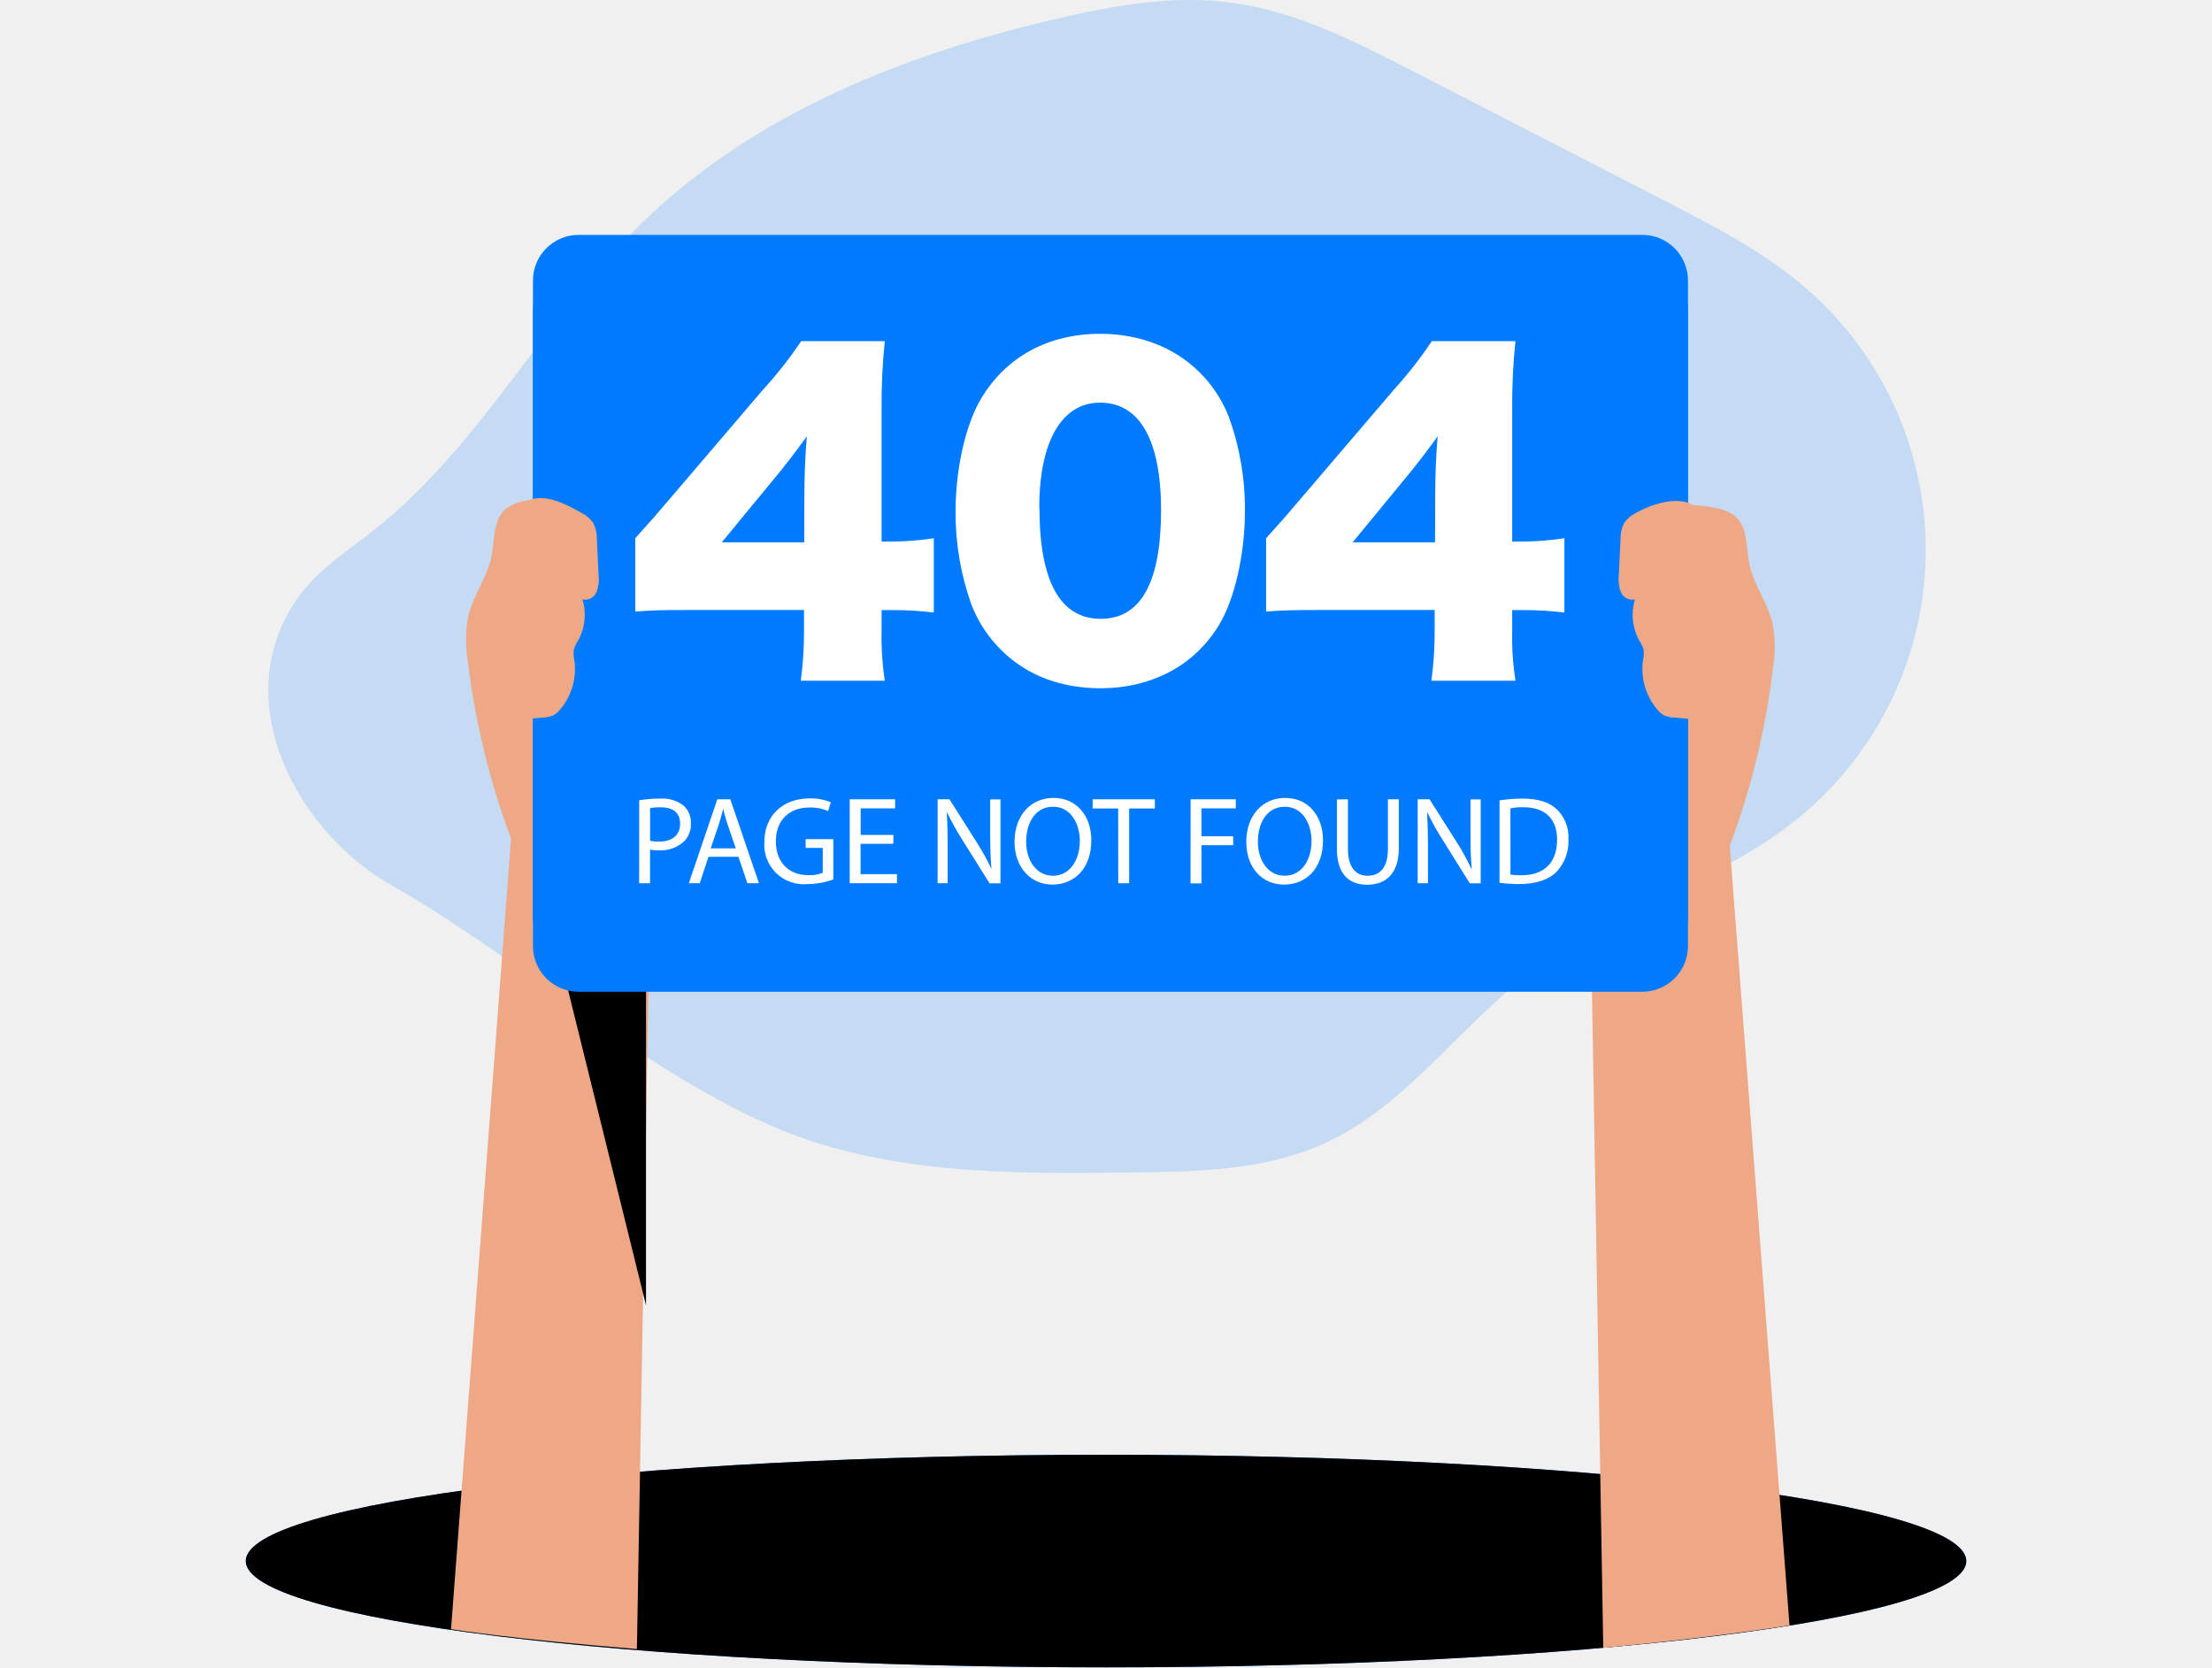
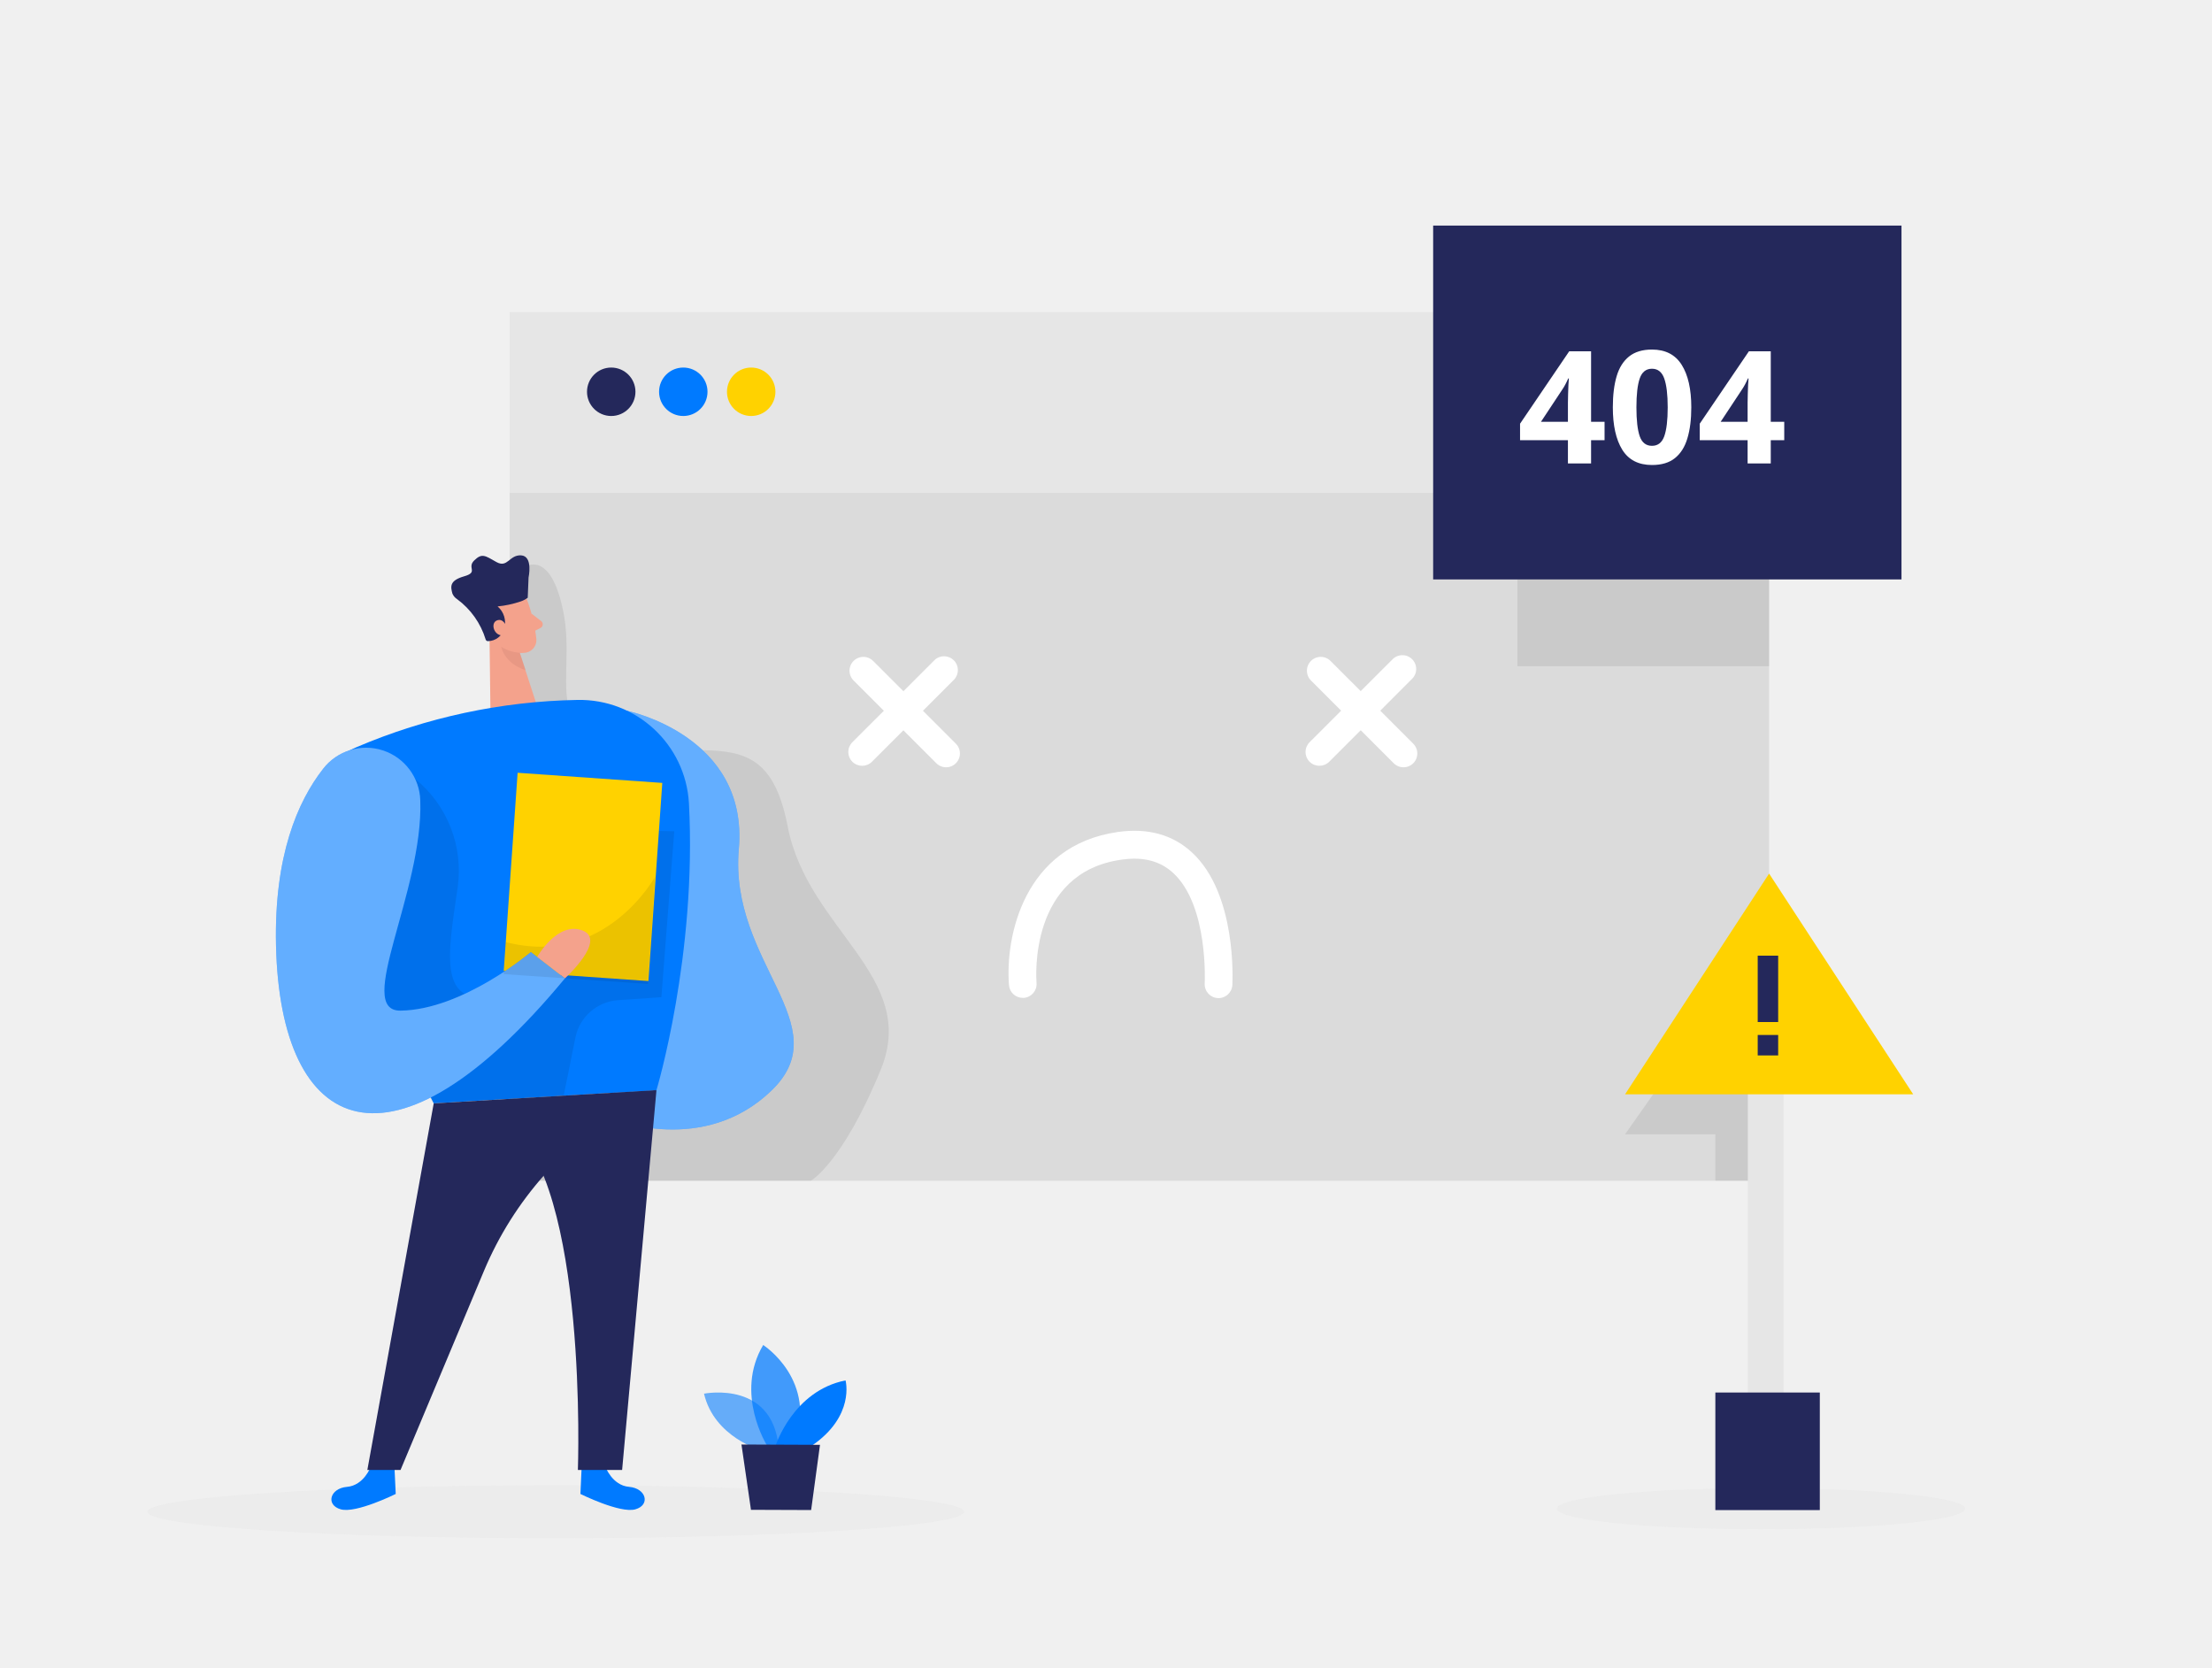
- <svg xmlns="http://www.w3.org/2000/svg" id="Layer_1" data-name="Layer 1" viewBox="0 0 315.35 305.59" width="406" height="306" className="illustration styles_illustrationTablet__1DWOa">
-   <defs>
-     <linearGradient id="linear-gradient" x1="156.72" y1="259" x2="159.63" y2="341.54" gradientUnits="userSpaceOnUse">
-       <stop offset="0" stopOpacity="0" />
-       <stop offset="0.95" />
-     </linearGradient>
-     <linearGradient id="linear-gradient-2" x1="67.7" y1="231.63" x2="64.79" y2="116.55" gradientUnits="userSpaceOnUse">
-       <stop offset="0" stopOpacity="0" />
-       <stop offset="0.99" />
-     </linearGradient>
-     <linearGradient id="linear-gradient-3" x1="256" y1="215.77" x2="254.06" y2="143.58" xlinkHref="#linear-gradient" />
-     <linearGradient id="linear-gradient-4" x1="154.93" y1="238.45" x2="159.46" y2="81.77" xlinkHref="#linear-gradient-2" />
-   </defs>
-   <path d="M154.3,205.44c20.68,9.09,44.07,8.95,66.66,8.65,11.85-.15,24.11-.39,34.9-5.3,15-6.83,24.74-21.49,37.9-31.41,15.11-11.41,34.45-16.33,49.1-28.32a63.39,63.39,0,0,0,1.63-96.76c-7.75-6.78-17-11.57-26.17-16.28l-46.05-23.7c-10.79-5.55-21.86-11.19-33.9-12.7C228.21-1.65,217.93.11,208,2.38,179.7,8.78,151.62,19.81,130.86,40,113,57.4,101.34,80.77,81.8,96.26c-5,3.95-10.54,7.44-14.18,12.66-13.1,18.81.17,42.84,17.19,52.48C108.38,174.74,129.59,194.59,154.3,205.44Z" transform="translate(-58.19 0.8)" fill="#007aff" opacity="0.18" style="isolation: isolate;" />
-   <ellipse cx="157.68" cy="286.11" rx="157.68" ry="19.48" fill="#007aff" />
-   <ellipse cx="157.68" cy="286.11" rx="157.68" ry="19.48" fill="url(#linear-gradient)" />
-   <path d="M129.49,95A26.4,26.4,0,0,0,109.31,91a7.65,7.65,0,0,0-3.48,1.49c-2.37,2-2,5.72-2.63,8.78-.77,3.77-3.3,7-4.21,10.72a24.15,24.15,0,0,0-.09,8.48,139.76,139.76,0,0,0,7.91,32.42l-11,144.91s11.25,1.82,34.07,3.64l2.42-138Z" transform="translate(-58.19 0.8)" fill="#eea886" />
-   <polygon points="58.79 180.31 73.36 239.23 73.36 154.25 66.88 134.99 58.79 180.31" fill="url(#linear-gradient-2)" />
-   <path d="M307.51,96.24a26.42,26.42,0,0,1,20.18-3.92,7.8,7.8,0,0,1,3.49,1.49c2.36,2,2,5.72,2.62,8.79.78,3.77,3.31,7,4.22,10.72a23.86,23.86,0,0,1,.08,8.47,139.12,139.12,0,0,1-7.9,32.42L341.15,297.1s-12.25,2.06-34.14,4.13l-2.35-136.48Z" transform="translate(-58.19 0.8)" fill="#eea886" />
-   <polygon points="263.7 176.1 258.53 202.65 247.52 226.6 246.55 174.48 263.7 176.1" fill="url(#linear-gradient-3)" />
-   <rect x="52.64" y="48.4" width="211.71" height="133.37" rx="8.37" fill="#007aff" />
-   <rect x="52.64" y="48.4" width="211.71" height="133.37" rx="8.37" fill="url(#linear-gradient-4)" />
-   <rect x="52.64" y="43.05" width="211.71" height="133.37" rx="8.37" fill="#007aff" />
-   <path d="M129.58,97.85c3.37-3.74,3.37-3.74,7.18-8.22l16.23-19a75.55,75.55,0,0,0,7-8.9h15.33a109.89,109.89,0,0,0-.59,12.41V98.45h2.17a52,52,0,0,0,7.4-.6v13.62a59.12,59.12,0,0,0-7.33-.45h-2.24v3.74a53.39,53.39,0,0,0,.59,9.2h-15.4a66.1,66.1,0,0,0,.59-9.35V111H139.31c-4.87,0-7,.07-9.73.29Zm31-7.92c0-3.37.15-7.48.45-10.77-1.5,2.09-2.62,3.59-4.64,6.13L145.44,98.6h15.11Z" transform="translate(-58.19 0.8)" fill="#fff" />
-   <path d="M196.67,118.35a23.66,23.66,0,0,1-5.46-8.3,49.74,49.74,0,0,1-2.92-17.13c0-7.86,1.87-16,4.72-20.72,4.56-7.63,12.34-11.82,21.76-11.82,7.26,0,13.62,2.47,18.18,7a23.53,23.53,0,0,1,5.46,8.3,49.62,49.62,0,0,1,2.92,17.2c0,7.86-1.87,16.09-4.71,20.8-4.49,7.48-12.35,11.67-21.85,11.67C207.44,125.31,201.24,122.91,196.67,118.35Zm7-26c0,13.39,3.81,20.27,11.22,20.27s11.07-6.73,11.07-20C225.92,79.75,222,73,214.77,73,207.74,73,203.63,80.13,203.63,92.32Z" transform="translate(-58.19 0.8)" fill="#fff" />
-   <path d="M245.21,97.85c3.37-3.74,3.37-3.74,7.18-8.22l16.24-19a75.28,75.28,0,0,0,6.95-8.9h15.34a107.51,107.51,0,0,0-.6,12.41V98.45h2.17a52,52,0,0,0,7.4-.6v13.62a59.12,59.12,0,0,0-7.33-.45h-2.24v3.74a52.27,52.27,0,0,0,.6,9.2H275.51a65.93,65.93,0,0,0,.6-9.35V111H254.94c-4.86,0-7,.07-9.73.29Zm31-7.92c0-3.37.15-7.48.45-10.77-1.5,2.09-2.62,3.59-4.64,6.13L261.07,98.6h15.11Z" transform="translate(-58.19 0.8)" fill="#fff" />
-   <path d="M130.3,145.87a22.9,22.9,0,0,1,3.81-.3,6.33,6.33,0,0,1,4.32,1.28,4.16,4.16,0,0,1,1.35,3.22,4.51,4.51,0,0,1-1.19,3.29,6.37,6.37,0,0,1-4.71,1.69,6.44,6.44,0,0,1-1.59-.14v6.17h-2Zm2,7.42a6.35,6.35,0,0,0,1.64.16c2.4,0,3.86-1.16,3.86-3.29s-1.44-3-3.63-3a8.36,8.36,0,0,0-1.87.16Z" transform="translate(-58.19 0.8)" fill="#fff" />
-   <path d="M143,156.24l-1.6,4.84h-2l5.22-15.39H147l5.25,15.39h-2.12l-1.64-4.84Zm5-1.55-1.51-4.43c-.34-1-.57-1.92-.8-2.81h0c-.22.91-.48,1.85-.77,2.78l-1.51,4.46Z" transform="translate(-58.19 0.8)" fill="#fff" />
-   <path d="M165.88,160.39a14.31,14.31,0,0,1-4.73.85,7.23,7.23,0,0,1-7.9-7.77c0-4.59,3.17-7.94,8.33-7.94a9.48,9.48,0,0,1,3.84.71l-.48,1.62a7.9,7.9,0,0,0-3.4-.66c-3.75,0-6.19,2.33-6.19,6.18s2.35,6.22,5.94,6.22a6.44,6.44,0,0,0,2.65-.42V154.6h-3.13V153h5.07Z" transform="translate(-58.19 0.8)" fill="#fff" />
-   <path d="M176.88,153.86h-6v5.55h6.67v1.67h-8.66V145.69h8.32v1.67H170.9v4.86h6Z" transform="translate(-58.19 0.8)" fill="#fff" />
-   <path d="M185,161.08V145.69h2.17l4.93,7.78a45.68,45.68,0,0,1,2.77,5l0,0c-.18-2-.23-3.92-.23-6.32v-6.44h1.88v15.39h-2l-4.89-7.81a49.59,49.59,0,0,1-2.88-5.14l-.07,0c.12,1.95.16,3.8.16,6.35v6.58Z" transform="translate(-58.19 0.8)" fill="#fff" />
-   <path d="M213.17,153.22c0,5.3-3.22,8.11-7.15,8.11s-6.92-3.15-6.92-7.81c0-4.89,3-8.08,7.15-8.08S213.17,148.66,213.17,153.22Zm-11.94.25c0,3.29,1.78,6.24,4.91,6.24s4.93-2.9,4.93-6.4c0-3.05-1.6-6.25-4.91-6.25S201.23,150.1,201.23,153.47Z" transform="translate(-58.19 0.8)" fill="#fff" />
-   <path d="M218.1,147.38h-4.68v-1.69h11.4v1.69h-4.71v13.7h-2Z" transform="translate(-58.19 0.8)" fill="#fff" />
-   <path d="M231.37,145.69h8.29v1.67h-6.3v5.11h5.82v1.64h-5.82v7h-2Z" transform="translate(-58.19 0.8)" fill="#fff" />
-   <path d="M255.64,153.22c0,5.3-3.22,8.11-7.14,8.11-4.07,0-6.92-3.15-6.92-7.81,0-4.89,3-8.08,7.14-8.08S255.64,148.66,255.64,153.22Zm-11.94.25c0,3.29,1.78,6.24,4.91,6.24s4.93-2.9,4.93-6.4c0-3.05-1.6-6.25-4.91-6.25S243.7,150.1,243.7,153.47Z" transform="translate(-58.19 0.8)" fill="#fff" />
-   <path d="M260.21,145.69v9.11c0,3.45,1.53,4.91,3.59,4.91,2.28,0,3.74-1.51,3.74-4.91v-9.11h2v9c0,4.73-2.49,6.67-5.82,6.67-3.15,0-5.53-1.8-5.53-6.58v-9.06Z" transform="translate(-58.19 0.8)" fill="#fff" />
-   <path d="M273,161.08V145.69h2.17l4.93,7.78a43.88,43.88,0,0,1,2.76,5l.05,0c-.18-2-.23-3.92-.23-6.32v-6.44h1.87v15.39h-2l-4.88-7.81a47.8,47.8,0,0,1-2.88-5.14l-.07,0c.11,1.95.16,3.8.16,6.35v6.58Z" transform="translate(-58.19 0.8)" fill="#fff" />
-   <path d="M288,145.89a28.85,28.85,0,0,1,4.23-.32c2.85,0,4.89.67,6.23,1.92a7.1,7.1,0,0,1,2.17,5.53,8.12,8.12,0,0,1-2.21,6c-1.44,1.44-3.82,2.22-6.81,2.22A30.75,30.75,0,0,1,288,161Zm2,13.61a11.5,11.5,0,0,0,2,.12c4.25,0,6.55-2.38,6.55-6.53,0-3.63-2-5.94-6.23-5.94a10.79,10.79,0,0,0-2.33.21Z" transform="translate(-58.19 0.8)" fill="#fff" />
-   <path d="M119.8,93.25a5.48,5.48,0,0,1,2.12,1.87,6.69,6.69,0,0,1,.63,3l.3,6.45a6.53,6.53,0,0,1-.37,3.14,2.27,2.27,0,0,1-2.58,1.36,9.69,9.69,0,0,1-.83,7.59,6.06,6.06,0,0,0-.75,1.56,5.79,5.79,0,0,0,.1,2,11.49,11.49,0,0,1-2.67,9.09,4.07,4.07,0,0,1-1.18,1,5,5,0,0,1-1.88.4l-2.94.25a1,1,0,0,1-1.31-.89,65.62,65.62,0,0,1-3-21.91,63,63,0,0,1,1.34-11.12c.47-2.14,1.39-5.4,3.68-6.27C113.42,89.73,117.24,91.78,119.8,93.25Z" transform="translate(-58.19 0.8)" fill="#eea886" />
-   <path d="M312.92,93.25a5.48,5.48,0,0,0-2.12,1.87,6.69,6.69,0,0,0-.63,3l-.3,6.45a6.53,6.53,0,0,0,.37,3.14,2.27,2.27,0,0,0,2.58,1.36,9.73,9.73,0,0,0,.82,7.59,5.78,5.78,0,0,1,.76,1.56,5.57,5.57,0,0,1-.11,2,11.54,11.54,0,0,0,2.68,9.09,4.07,4.07,0,0,0,1.18,1,5,5,0,0,0,1.88.4L323,131a1,1,0,0,0,1.31-.89,65.62,65.62,0,0,0,3-21.91,62.11,62.11,0,0,0-1.35-11.12c-.46-2.14-1-4.82-3.27-5.69C319.7,90.3,315.48,91.78,312.92,93.25Z" transform="translate(-58.19 0.8)" fill="#eea886" />
+ <svg xmlns="http://www.w3.org/2000/svg" id="Layer_1" data-name="Layer 1" viewBox="0 0 400 300" width="406" height="306" class="illustration styles_illustrationTablet__1DWOa">
+   <rect x="92.16" y="55.69" width="227.75" height="157.06" fill="#e6e6e6" />
+   <rect x="92.16" y="88.39" width="227.75" height="124.36" fill="#ccc" opacity="0.44" />
+   <polygon points="311.21 179.69 293.86 204.36 310.19 204.36 310.19 212.75 319.91 212.75 319.3 182.66 311.21 179.69" opacity="0.08" />
+   <path d="M95,101.72s4.72-3.18,6.93,8.5-4.27,21.6,11.25,24,25.68-4.16,29.26,14.48,23.74,27.07,16.85,43.92-12.64,20.13-12.64,20.13H92.16S91.75,108.36,95,101.72Z" opacity="0.08" />
+   <ellipse cx="100.51" cy="272.61" rx="73.82" ry="4.78" fill="#e6e6e6" opacity="0.45" />
+   <ellipse cx="318.45" cy="272.05" rx="36.91" ry="3.72" fill="#e6e6e6" opacity="0.45" />
+   <circle cx="110.53" cy="70.1" r="4.38" fill="#24285b" />
+   <circle cx="123.56" cy="70.1" r="4.38" fill="#007aff" />
+   <circle cx="135.84" cy="70.1" r="4.38" fill="#ffd200" />
+   <rect x="259.16" y="40.05" width="84.69" height="63.98" fill="#24285b" />
+   <path d="M67.06,264.43s-1.23,3.42-4.32,3.68-3.89,3.28-1.12,4.06,9.94-2.78,9.94-2.78l-.21-4.45Z" fill="#007aff" />
+   <path d="M109.46,264.43s1.22,3.42,4.31,3.68,3.89,3.28,1.12,4.06-9.93-2.78-9.93-2.78l.2-4.45Z" fill="#007aff" />
+   <path d="M154.14,137a2.5,2.5,0,0,1,0-3.54l14.91-14.9a2.5,2.5,0,0,1,3.53,3.53L157.67,137A2.5,2.5,0,0,1,154.14,137Z" fill="#fff" />
+   <path d="M169.29,137.24l-14.91-14.91a2.5,2.5,0,1,1,3.54-3.53l14.9,14.9a2.5,2.5,0,1,1-3.53,3.54Z" fill="#fff" />
+   <path d="M236.82,137a2.5,2.5,0,0,1,0-3.54l14.91-14.9a2.5,2.5,0,1,1,3.53,3.53L240.36,137A2.52,2.52,0,0,1,236.82,137Z" fill="#fff" />
+   <path d="M252,137.24l-14.91-14.91a2.5,2.5,0,1,1,3.54-3.53l14.9,14.9a2.5,2.5,0,1,1-3.53,3.54Z" fill="#fff" />
+   <text transform="translate(274.39 83.06)" font-size="28.4" fill="#fff" font-family="Panton-Bold, Panton" font-weight="700">404</text>
+   <path d="M184.94,179.69a2.49,2.49,0,0,1-2.48-2.3c-.7-8.51,2.53-25.26,19.72-27.7,5.37-.75,9.86.48,13.34,3.68,8.17,7.51,7.36,23.3,7.33,24a2.5,2.5,0,1,1-5-.28c0-.14.71-14.1-5.72-20-2.36-2.16-5.38-2.94-9.25-2.4C186,157,187.37,176.17,187.44,177a2.5,2.5,0,0,1-2.29,2.69Z" fill="#fff" />
+   <path d="M113.41,127.79s22,4.45,20.19,25,18.19,31.78,5.93,43.64-28.6,5.19-28.6,5.19Z" fill="#007aff" />
+   <path d="M113.41,127.79s22,4.45,20.19,25,18.19,31.78,5.93,43.64-28.6,5.19-28.6,5.19Z" fill="#fff" opacity="0.39" />
+   <path d="M95.2,107.45A28.81,28.81,0,0,1,97,114.91a2.32,2.32,0,0,1-2.25,2.4,5.1,5.1,0,0,1-4.93-2.56l-2.47-3.47a4.15,4.15,0,0,1,.5-4.77C89.83,104,94.3,104.78,95.2,107.45Z" fill="#f4a28c" />
+   <polygon points="88.49 112.15 88.68 127.28 97.01 126.58 93.52 115.85 88.49 112.15" fill="#f4a28c" />
+   <path d="M87.82,114.88h0a.42.42,0,0,0,.43.31,3.08,3.08,0,0,0,2.93-2.28,3.84,3.84,0,0,0-1.2-4,18.42,18.42,0,0,0,4.18-.9,4.42,4.42,0,0,0,1.27-.67l.15-3.66s.84-3.86-1.33-4-2.44,2.36-4.49,1.2-2.6-1.65-4-.29.85,2.11-1.84,2.88-2.44,1.89-2.11,3.12a2.2,2.2,0,0,0,.84,1A14.18,14.18,0,0,1,87.82,114.88Z" fill="#24285b" />
+   <path d="M91.62,112.64s-.54-1.7-1.78-1.19-.48,3,1.33,2.68Z" fill="#f4a28c" />
+   <path d="M96.13,110.22l1.73,1.34a.74.74,0,0,1-.11,1.24l-1.6.82Z" fill="#f4a28c" />
+   <path d="M94,117.29a7.1,7.1,0,0,1-3.36-1.08s.52,3,4.41,4.23Z" fill="#ce8172" opacity="0.31" />
+   <path d="M104.41,125.82a106.54,106.54,0,0,0-39.94,8.54,15.39,15.39,0,0,0-7.77,21.06l21.73,43.35,40.28-2.39s7.34-24.36,5.87-51.91A19.8,19.8,0,0,0,104.41,125.82Z" fill="#007aff" />
+   <path d="M78.43,198.77l-12,66.28h6l15.09-36a62.42,62.42,0,0,1,26.79-30.17l4.42-2.51Z" fill="#24285b" />
+   <path d="M75.1,140.12a21.4,21.4,0,0,1,7.67,19.57C80.93,172.24,79,182,90.6,179.07s17.83-29.83,17.83-29.83l13.5.33-2.33,30-7.83.54a8.46,8.46,0,0,0-7.72,6.78l-2.11,10.47-23.51,1.39-3.33-5L60.43,177.91,58.6,152.57Z" opacity="0.08" />
+   <rect x="92.24" y="140.49" width="26.16" height="35.83" transform="matrix(-1, -0.07, 0.07, -1, 199.66, 323.6)" fill="#ffd200" />
+   <path d="M118.71,196.38l-6.21,68.67h-8s1.87-51.67-12.57-62.67Z" fill="#24285b" />
+   <path d="M76,144a9.81,9.81,0,0,0-17.56-5.74c-4.62,5.9-8.88,15.74-8.53,31.9.75,34.5,21,43.75,52.25,6L96,171.41S83.7,181.85,72.43,182C64,182.12,76.57,160.46,76,144Z" fill="#007aff" />
+   <path d="M76,144a9.81,9.81,0,0,0-17.56-5.74c-4.62,5.9-8.88,15.74-8.53,31.9.75,34.5,21,43.75,52.25,6L96,171.41S83.7,181.85,72.43,182C64,182.12,76.57,160.46,76,144Z" fill="#fff" opacity="0.39" />
+   <path d="M118.48,157.75s-9,16.53-27,11.86l-.39,5.79,26.1,1.77Z" opacity="0.08" />
+   <path d="M97.14,172.28s3.68-6.5,8.18-4.78-3.16,8.66-3.16,8.66Z" fill="#f4a28c" />
+   <path d="M137.68,261.51s-8.52-2.33-10.37-10.25c0,0,13.19-2.67,13.57,10.95Z" fill="#007aff" opacity="0.58" />
+   <path d="M138.72,260.66s-5.95-9.4-.71-18.2c0,0,10,6.38,5.57,18.22Z" fill="#007aff" opacity="0.73" />
+   <path d="M140.25,260.67s3.15-9.93,12.65-11.81c0,0,1.78,6.45-6.15,11.84Z" fill="#007aff" />
+   <polygon points="134.08 260.45 135.8 272.26 146.68 272.3 148.28 260.51 134.08 260.45" fill="#24285b" />
+   <rect x="274.39" y="104.03" width="45.53" height="15.69" opacity="0.08" />
+   <rect x="316.06" y="191.51" width="6.47" height="65.12" fill="#e6e6e6" />
+   <polygon points="319.91 157.22 293.86 197.13 319.91 197.13 345.97 197.13 319.91 157.22" fill="#ffd200" />
+   <rect x="310.19" y="251.05" width="18.89" height="21.26" fill="#24285b" />
+   <rect x="317.85" y="172.06" width="3.7" height="12" fill="#24285b" />
+   <rect x="317.85" y="186.4" width="3.7" height="3.7" fill="#24285b" />
</svg>
